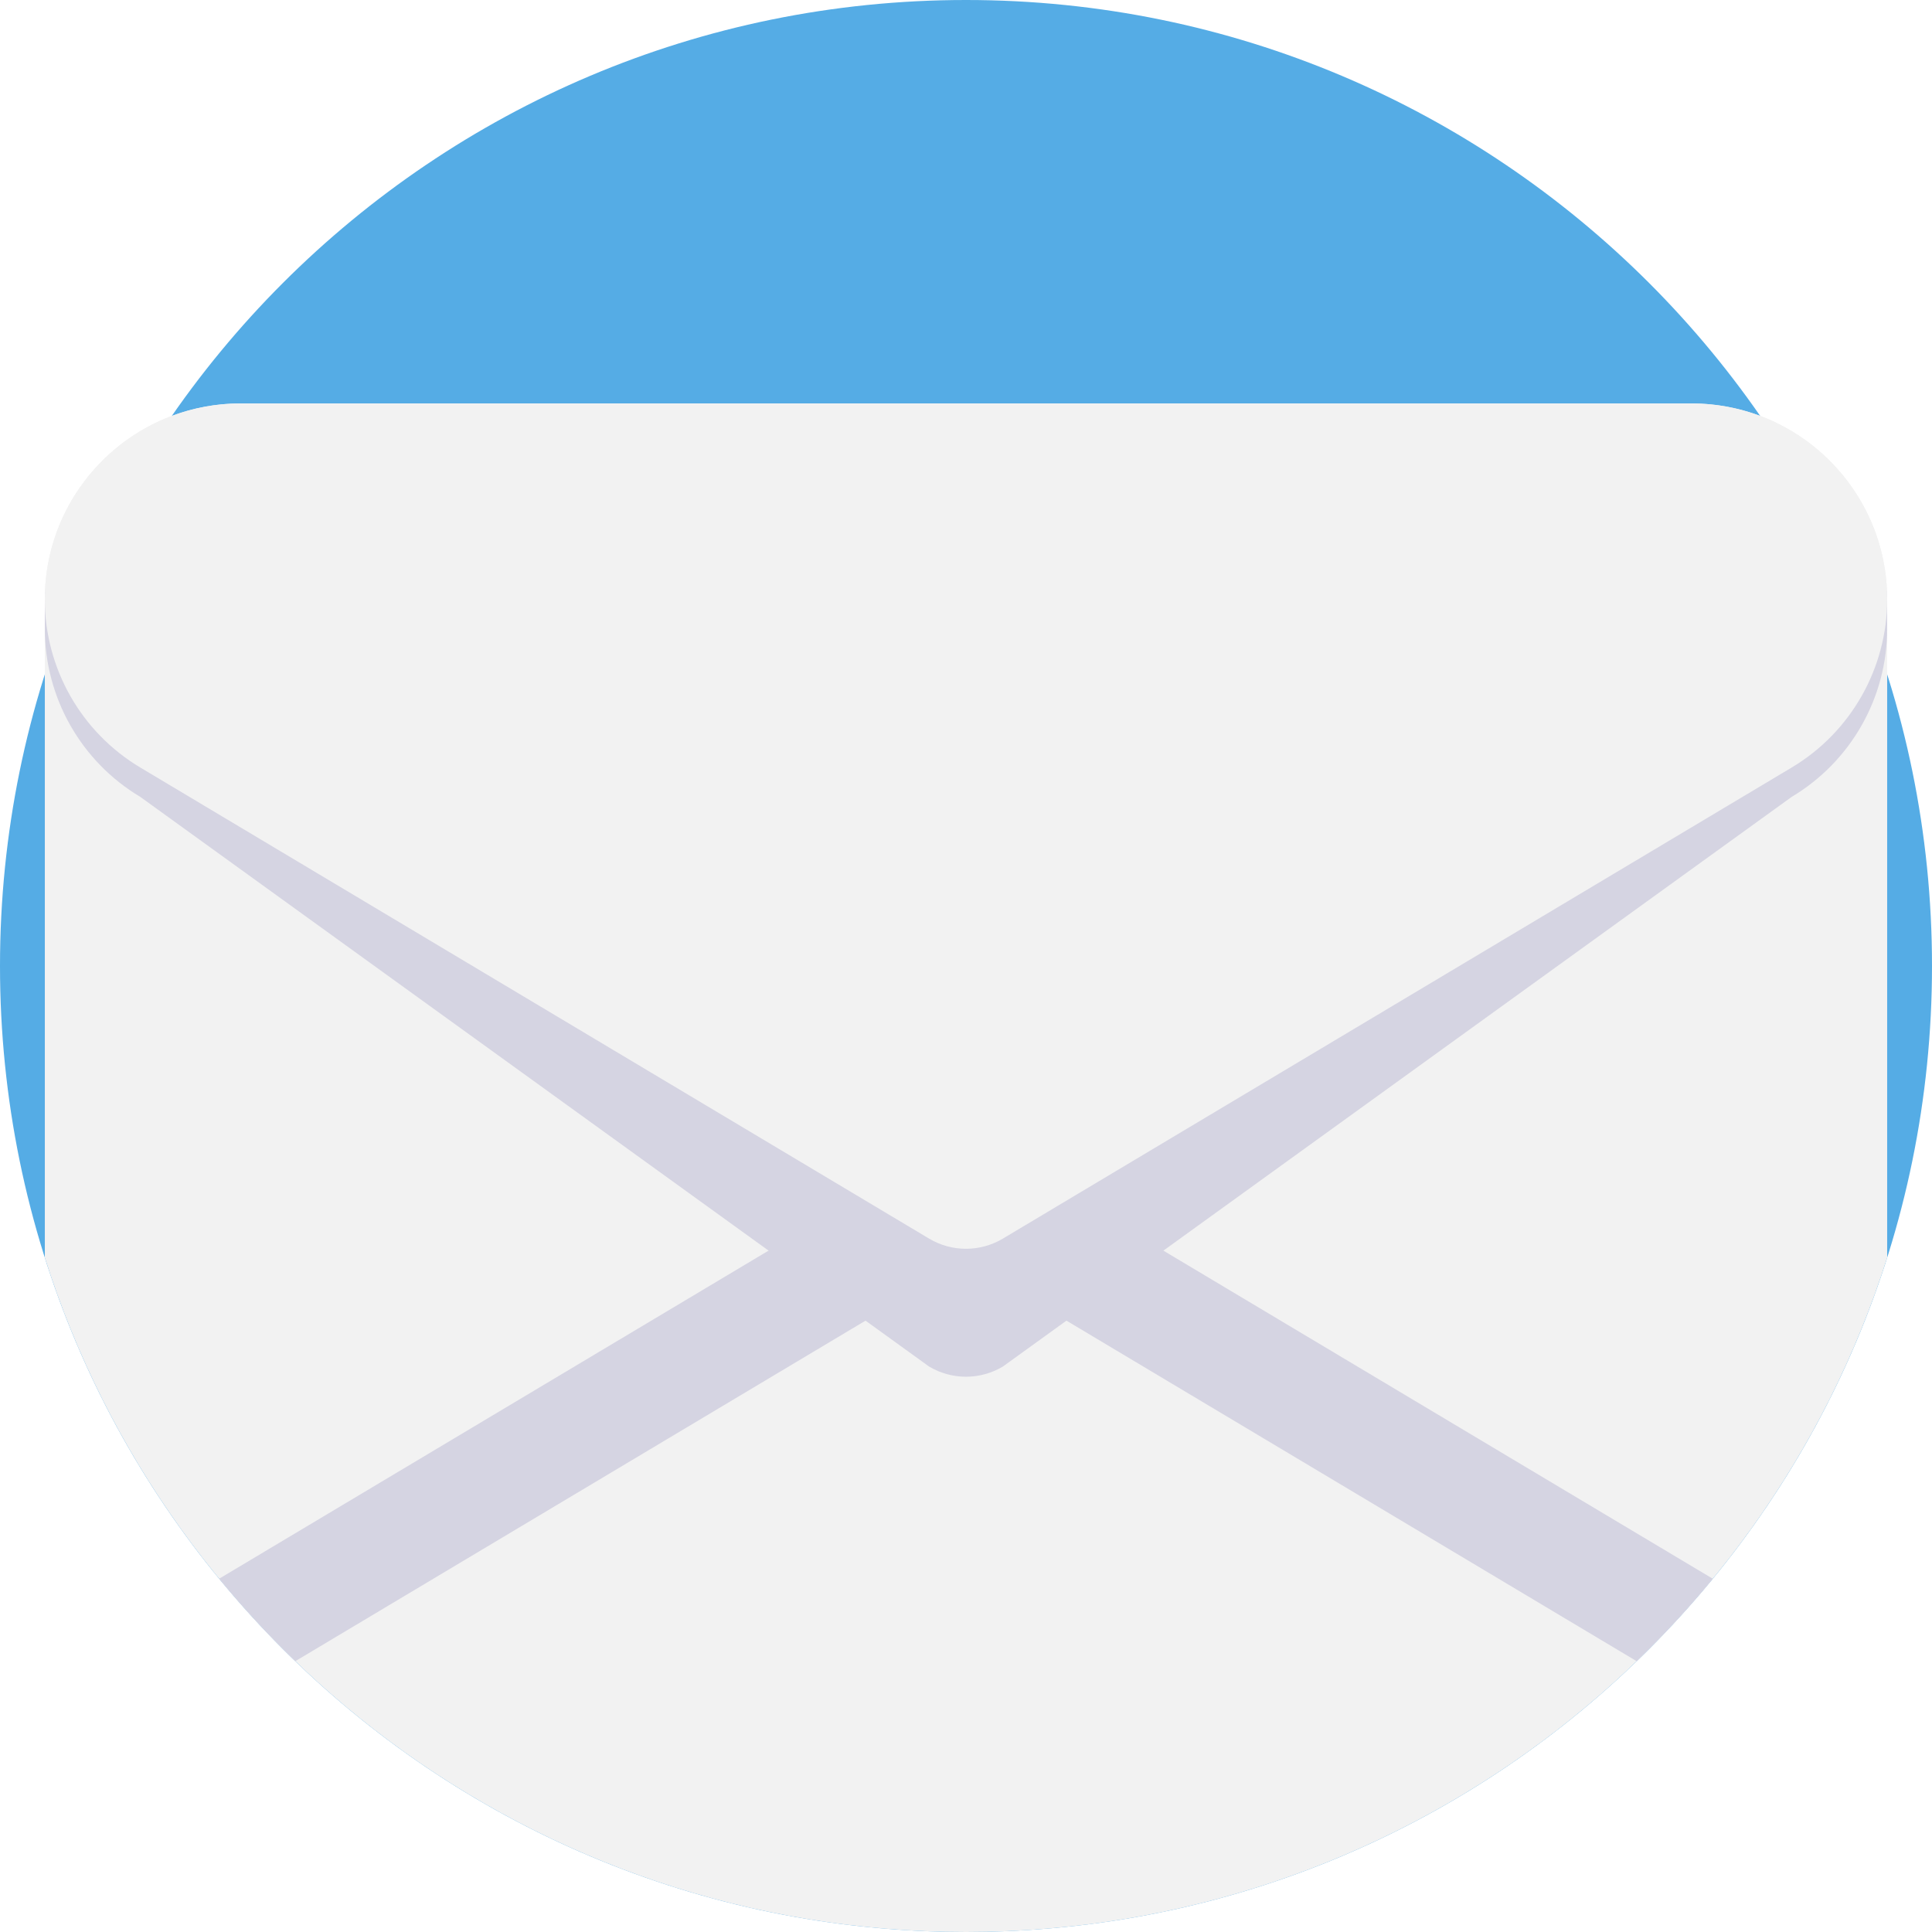
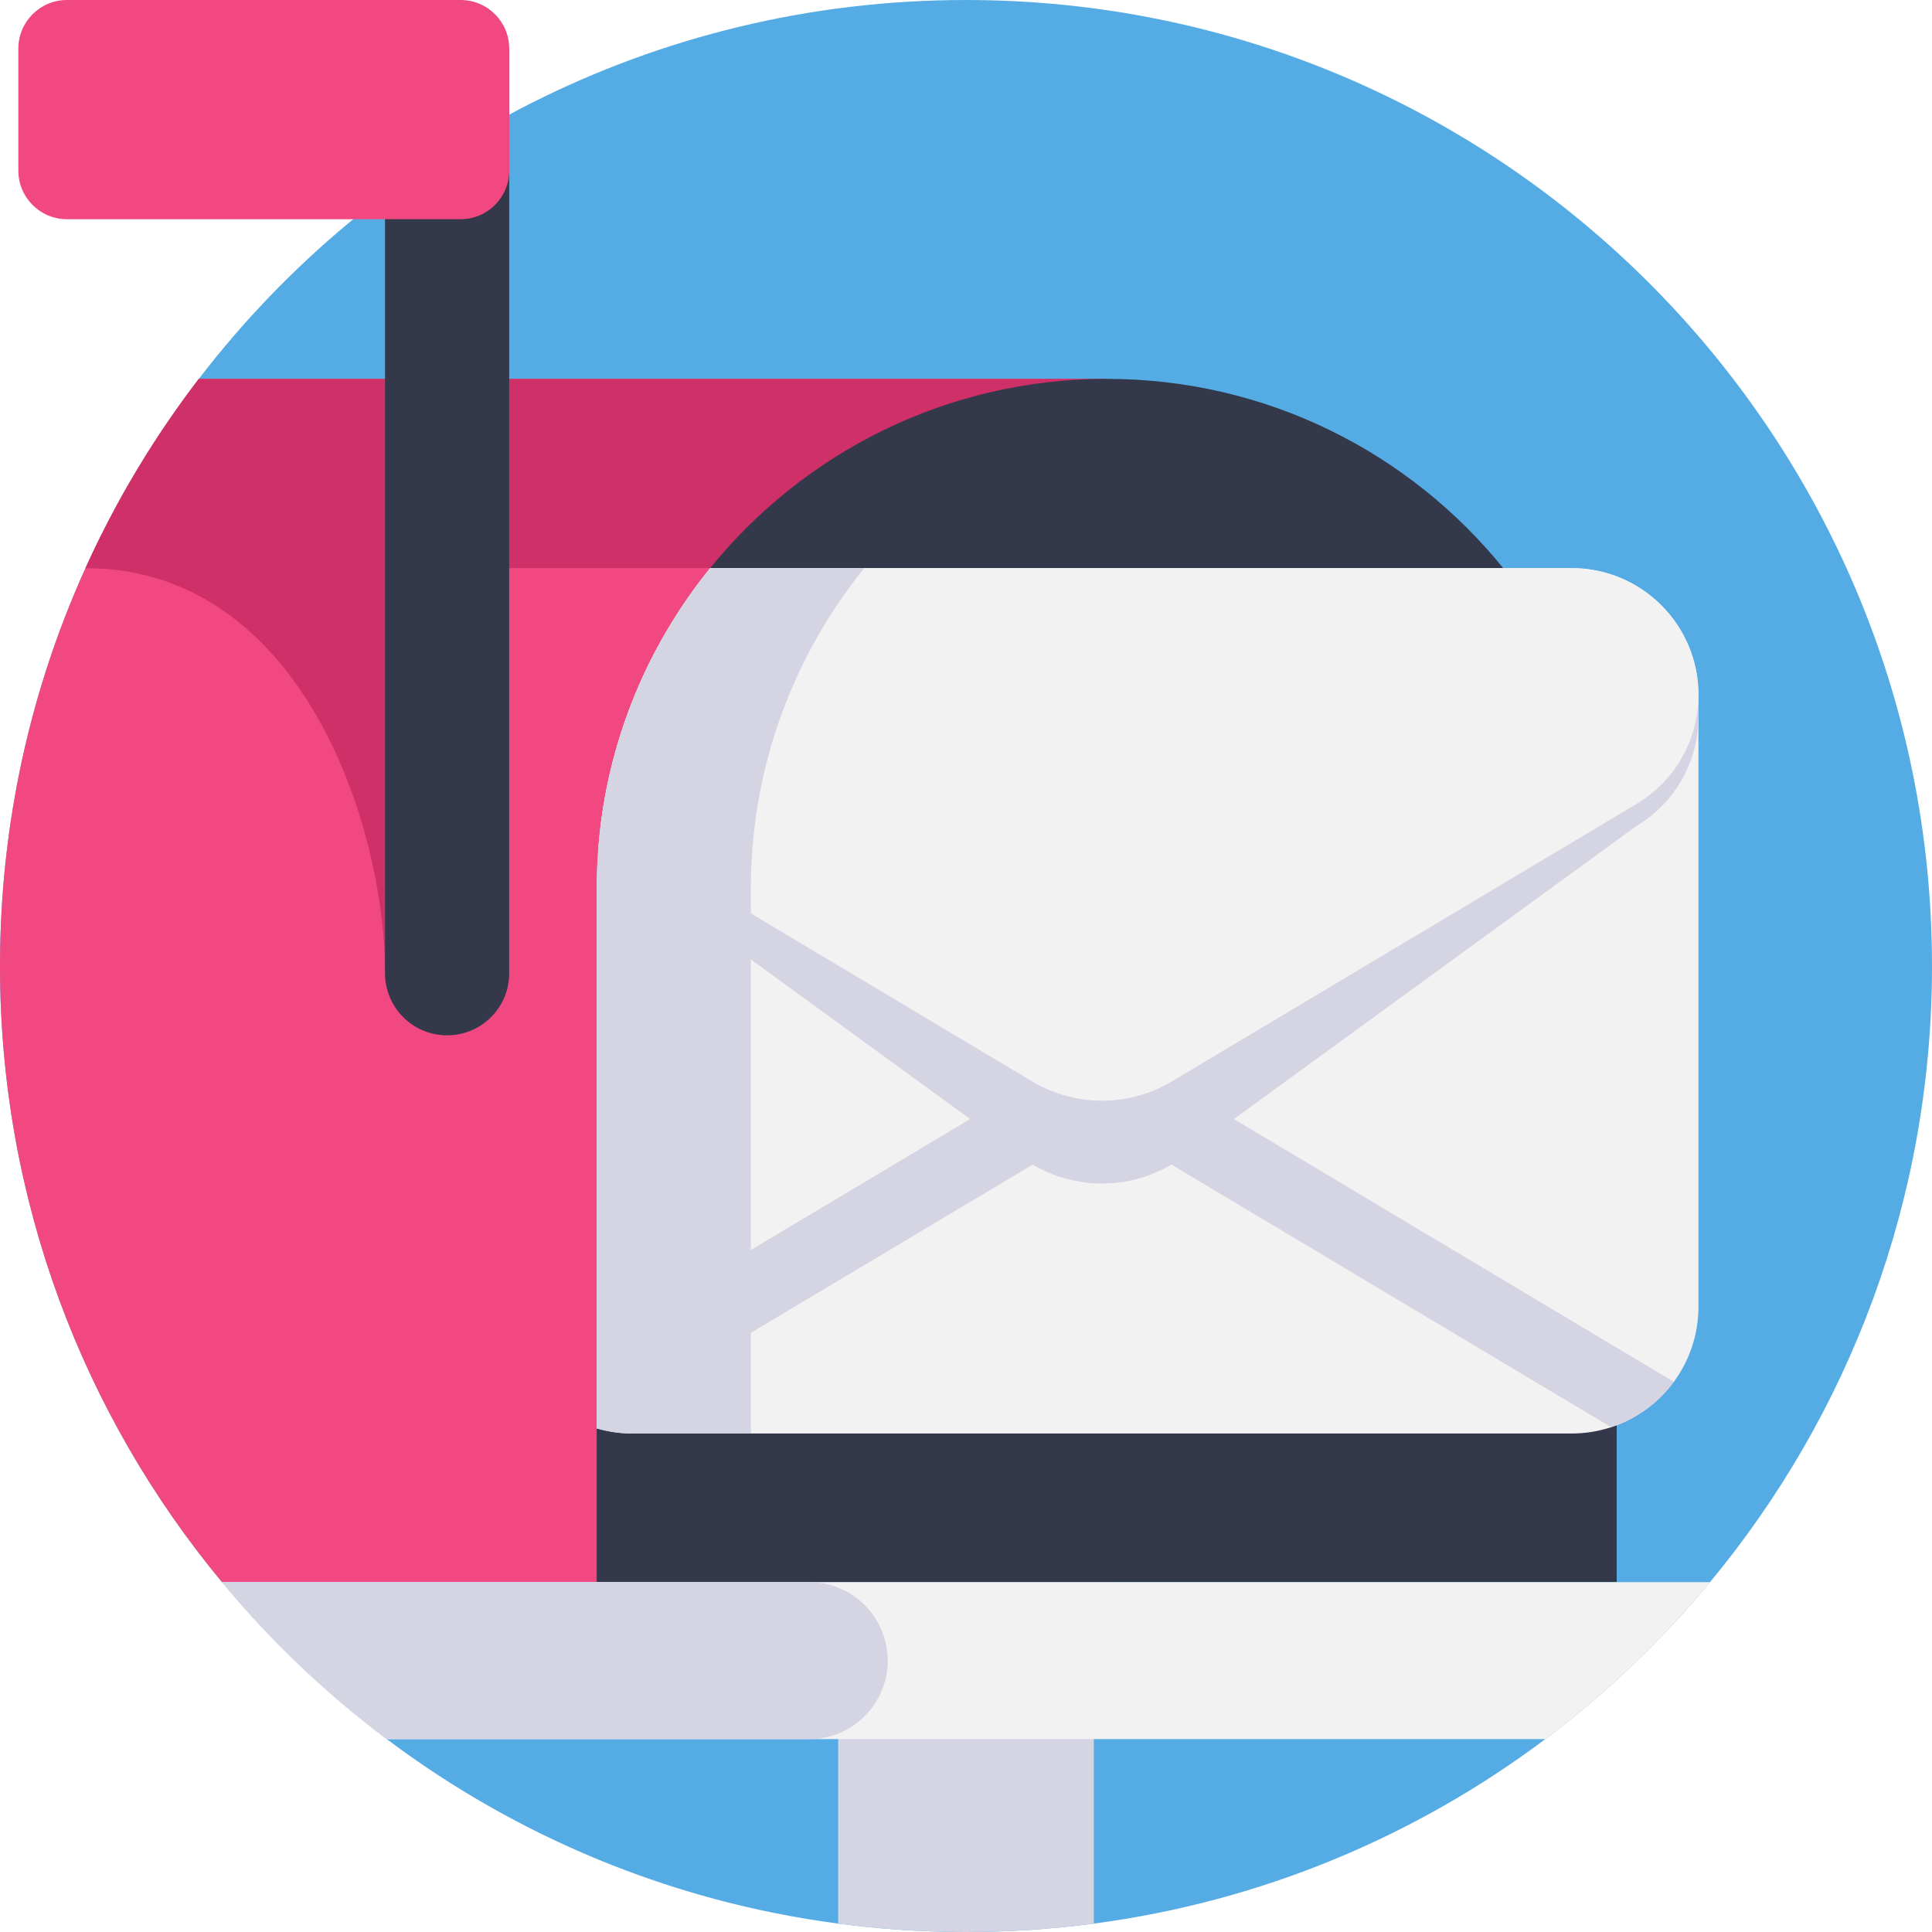
<svg xmlns="http://www.w3.org/2000/svg" version="1.1" id="Capa_1" x="0px" y="0px" viewBox="0 0 512 512" style="enable-background:new 0 0 512 512;" xml:space="preserve">
-   <circle style="fill:#55ACE5;" cx="256" cy="256" r="256" />
-   <path style="fill:#F2F2F2;" d="M500.12,158.835v174.456C467.351,436.903,370.448,512,256,512S44.648,436.903,11.88,333.291V158.835  c0-22.256,13.991-41.232,33.656-48.619c5.674-2.132,11.828-3.302,18.254-3.302h384.418c6.426,0,12.57,1.17,18.254,3.302  C486.128,117.603,500.12,136.579,500.12,158.835z" />
+   <path style="fill:#55ACE5;" d="M512,256c0,62.057-22.079,118.972-58.828,163.276c-12.863,15.517-27.523,29.497-43.656,41.608  c-34.252,25.704-75.139,43.018-119.641,48.891C278.789,511.248,267.483,512,256,512c-11.483,0-22.789-0.752-33.876-2.226  c-44.502-5.872-85.389-23.186-119.63-48.891c-16.144-12.11-30.804-26.081-43.666-41.608C22.079,374.972,0,318.056,0,256  c0-58.525,19.644-112.473,52.694-155.596C99.485,39.361,173.14,0,256,0C397.385,0,512,114.615,512,256z" />
+   <path style="fill:#F14881;" d="M293.282,100.404v318.872H58.828C22.079,374.972,0,318.056,0,256  c0-37.585,8.098-73.289,22.653-105.441c8.108-17.91,18.223-34.722,30.041-50.155H293.282z" />
+   <path style="fill:#CF3067;" d="M293.282,100.404v50.155H22.653c8.108-17.91,18.223-34.722,30.041-50.155H293.282z" />
+   <path style="fill:#33384A;" d="M428.439,235.562v183.714H158.135V235.562c0-3.615,0.136-7.199,0.418-10.742  c0.167-2.173,0.397-4.347,0.669-6.499c2.09-16.363,7.095-31.817,14.493-45.808c4.117-7.805,8.976-15.151,14.482-21.953  c24.785-30.595,62.652-50.155,105.085-50.155c42.444,0,80.311,19.56,105.085,50.155c5.507,6.802,10.376,14.148,14.493,21.953  c7.189,13.605,12.131,28.578,14.305,44.44c0.282,2.038,0.522,4.096,0.7,6.165C428.251,227.213,428.439,231.372,428.439,235.562z" />
+   <path style="fill:#D5D4E2;" d="M289.876,445.21v64.564C278.789,511.248,267.483,512,256,512c-11.483,0-22.789-0.752-33.876-2.226  V445.21H289.876z" />
+   <path style="fill:#F2F2F2;" d="M450.111,184.174v162.105c0,7.45-2.424,14.346-6.531,19.916c-3.803,5.172-9.038,9.195-15.141,11.504  c-0.481,0.188-0.972,0.366-1.463,0.522c-3.302,1.087-6.813,1.672-10.48,1.672H167.602c-3.281,0-6.457-0.47-9.467-1.358V235.562  c0-5.841,0.366-11.588,1.087-17.241c3.25-25.485,13.584-48.755,28.975-67.762h228.3  C435.054,150.559,450.111,165.606,450.111,184.174z" />
  <g>
-     <path style="fill:#D5D4E2;" d="M453.914,418.388c-6.301,7.67-13.04,14.963-20.177,21.849L256,334.085L78.252,440.236   c-7.137-6.896-13.876-14.19-20.177-21.859l169.535-101.24h56.769L453.914,418.388z" />
-     <path style="fill:#D5D4E2;" d="M422.534,140.821H482c10.006,0,18.117,8.112,18.117,18.117v7.671   c0,18.272-9.607,35.199-25.294,44.568l-209.045,150.97c-6.025,3.599-13.539,3.599-19.564,0L37.17,211.177   c-15.688-9.369-25.294-26.296-25.294-44.568v-7.671c0-10.006,8.112-18.117,18.117-18.117H89.46" />
+     <path style="fill:#D5D4E2;" d="M443.58,366.195c-3.803,5.172-9.038,9.195-15.141,11.504c-0.481,0.188-0.972,0.366-1.463,0.522   l-116.558-69.601l-18.369-10.971l-18.369,10.971l-115.545,68.984v-21.943l98.962-59.099l16.572-9.895h36.759l16.572,9.895   l101.439,60.594L443.58,366.195z" />
+     <path style="fill:#D5D4E2;" d="M450.111,184.247v5.747c0,11.828-6.217,22.789-16.384,28.86l-5.862,4.263l-100.864,73.446   l-16.436,11.975c-0.052,0.031-0.094,0.063-0.146,0.084c-11.327,6.698-25.412,6.698-36.739,0c-0.052-0.021-0.094-0.052-0.146-0.084   l-16.436-11.975l-98.544-71.743c0.167-2.173,0.397-4.347,0.669-6.499c2.09-16.363,7.095-31.817,14.493-45.808h264.662   C444.855,172.513,450.111,177.768,450.111,184.247z" />
  </g>
-   <path style="fill:#F2F2F2;" d="M422.534,106.915h25.672c28.67,0,51.912,23.242,51.912,51.912l0,0  c0,18.272-9.607,35.199-25.294,44.568L265.778,328.241c-6.025,3.599-13.539,3.599-19.564,0L37.17,203.396  c-15.688-9.369-25.294-26.296-25.294-44.568l0,0c0-28.67,23.242-51.912,51.912-51.912H89.46" />
+   <g>
+     <path style="fill:#F2F2F2;" d="M450.111,184.174c0,5.914-1.557,11.609-4.378,16.593c-2.821,4.974-6.917,9.226-12.006,12.267   l-6.562,3.918l-116.6,69.632c-11.4,6.813-25.631,6.813-37.031,0l-114.312-68.263c3.25-25.485,13.584-48.755,28.975-67.762h228.3   C435.064,150.559,450.111,165.606,450.111,184.174z" />
+     <path style="fill:#F2F2F2;" d="M453.172,419.276c-12.863,15.517-27.523,29.497-43.656,41.608H102.494   c-16.144-12.11-30.804-26.081-43.666-41.608H453.172z" />
+   </g>
+   <g>
+     <path style="fill:#D5D4E2;" d="M229.042,150.559c-5.507,6.802-10.365,14.148-14.482,21.953   c-7.398,13.991-12.403,29.445-14.493,45.808c-0.272,2.152-0.502,4.326-0.669,6.499c-0.282,3.542-0.418,7.126-0.418,10.742v144.332   h-31.378c-3.281,0-6.457-0.47-9.467-1.358V235.562c0-5.841,0.366-11.588,1.087-17.241c3.25-25.485,13.584-48.755,28.975-67.762   H229.042z" />
+     <path style="fill:#D5D4E2;" d="M235.248,440.08L235.248,440.08c0,11.49-9.314,20.804-20.804,20.804h-111.95   c-16.144-12.11-30.804-26.081-43.666-41.608h155.617C225.934,419.276,235.248,428.59,235.248,440.08z" />
+   </g>
+   <path style="fill:#CF3067;" d="M102.035,257.919c0-39.598-22.411-107.36-79.382-107.36l90.352-18.805l21.942,126.165H102.035z" />
+   <path style="fill:#33384A;" d="M118.491,274.376L118.491,274.376c9.089,0,16.456-7.368,16.456-16.456V12.872h-32.912v245.047  C102.035,267.008,109.403,274.376,118.491,274.376z" />
+   <path style="fill:#F14881;" d="M122.078,58.092H17.735c-7.108,0-12.871-5.763-12.871-12.871V12.872  c0-7.108,5.763-12.871,12.871-12.871h104.341c7.108,0,12.871,5.763,12.871,12.871v32.349  C134.948,52.33,129.185,58.092,122.078,58.092z" />
  <g>
</g>
  <g>
</g>
  <g>
</g>
  <g>
</g>
  <g>
</g>
  <g>
</g>
  <g>
</g>
  <g>
</g>
  <g>
</g>
  <g>
</g>
  <g>
</g>
  <g>
</g>
  <g>
</g>
  <g>
</g>
  <g>
</g>
</svg>
